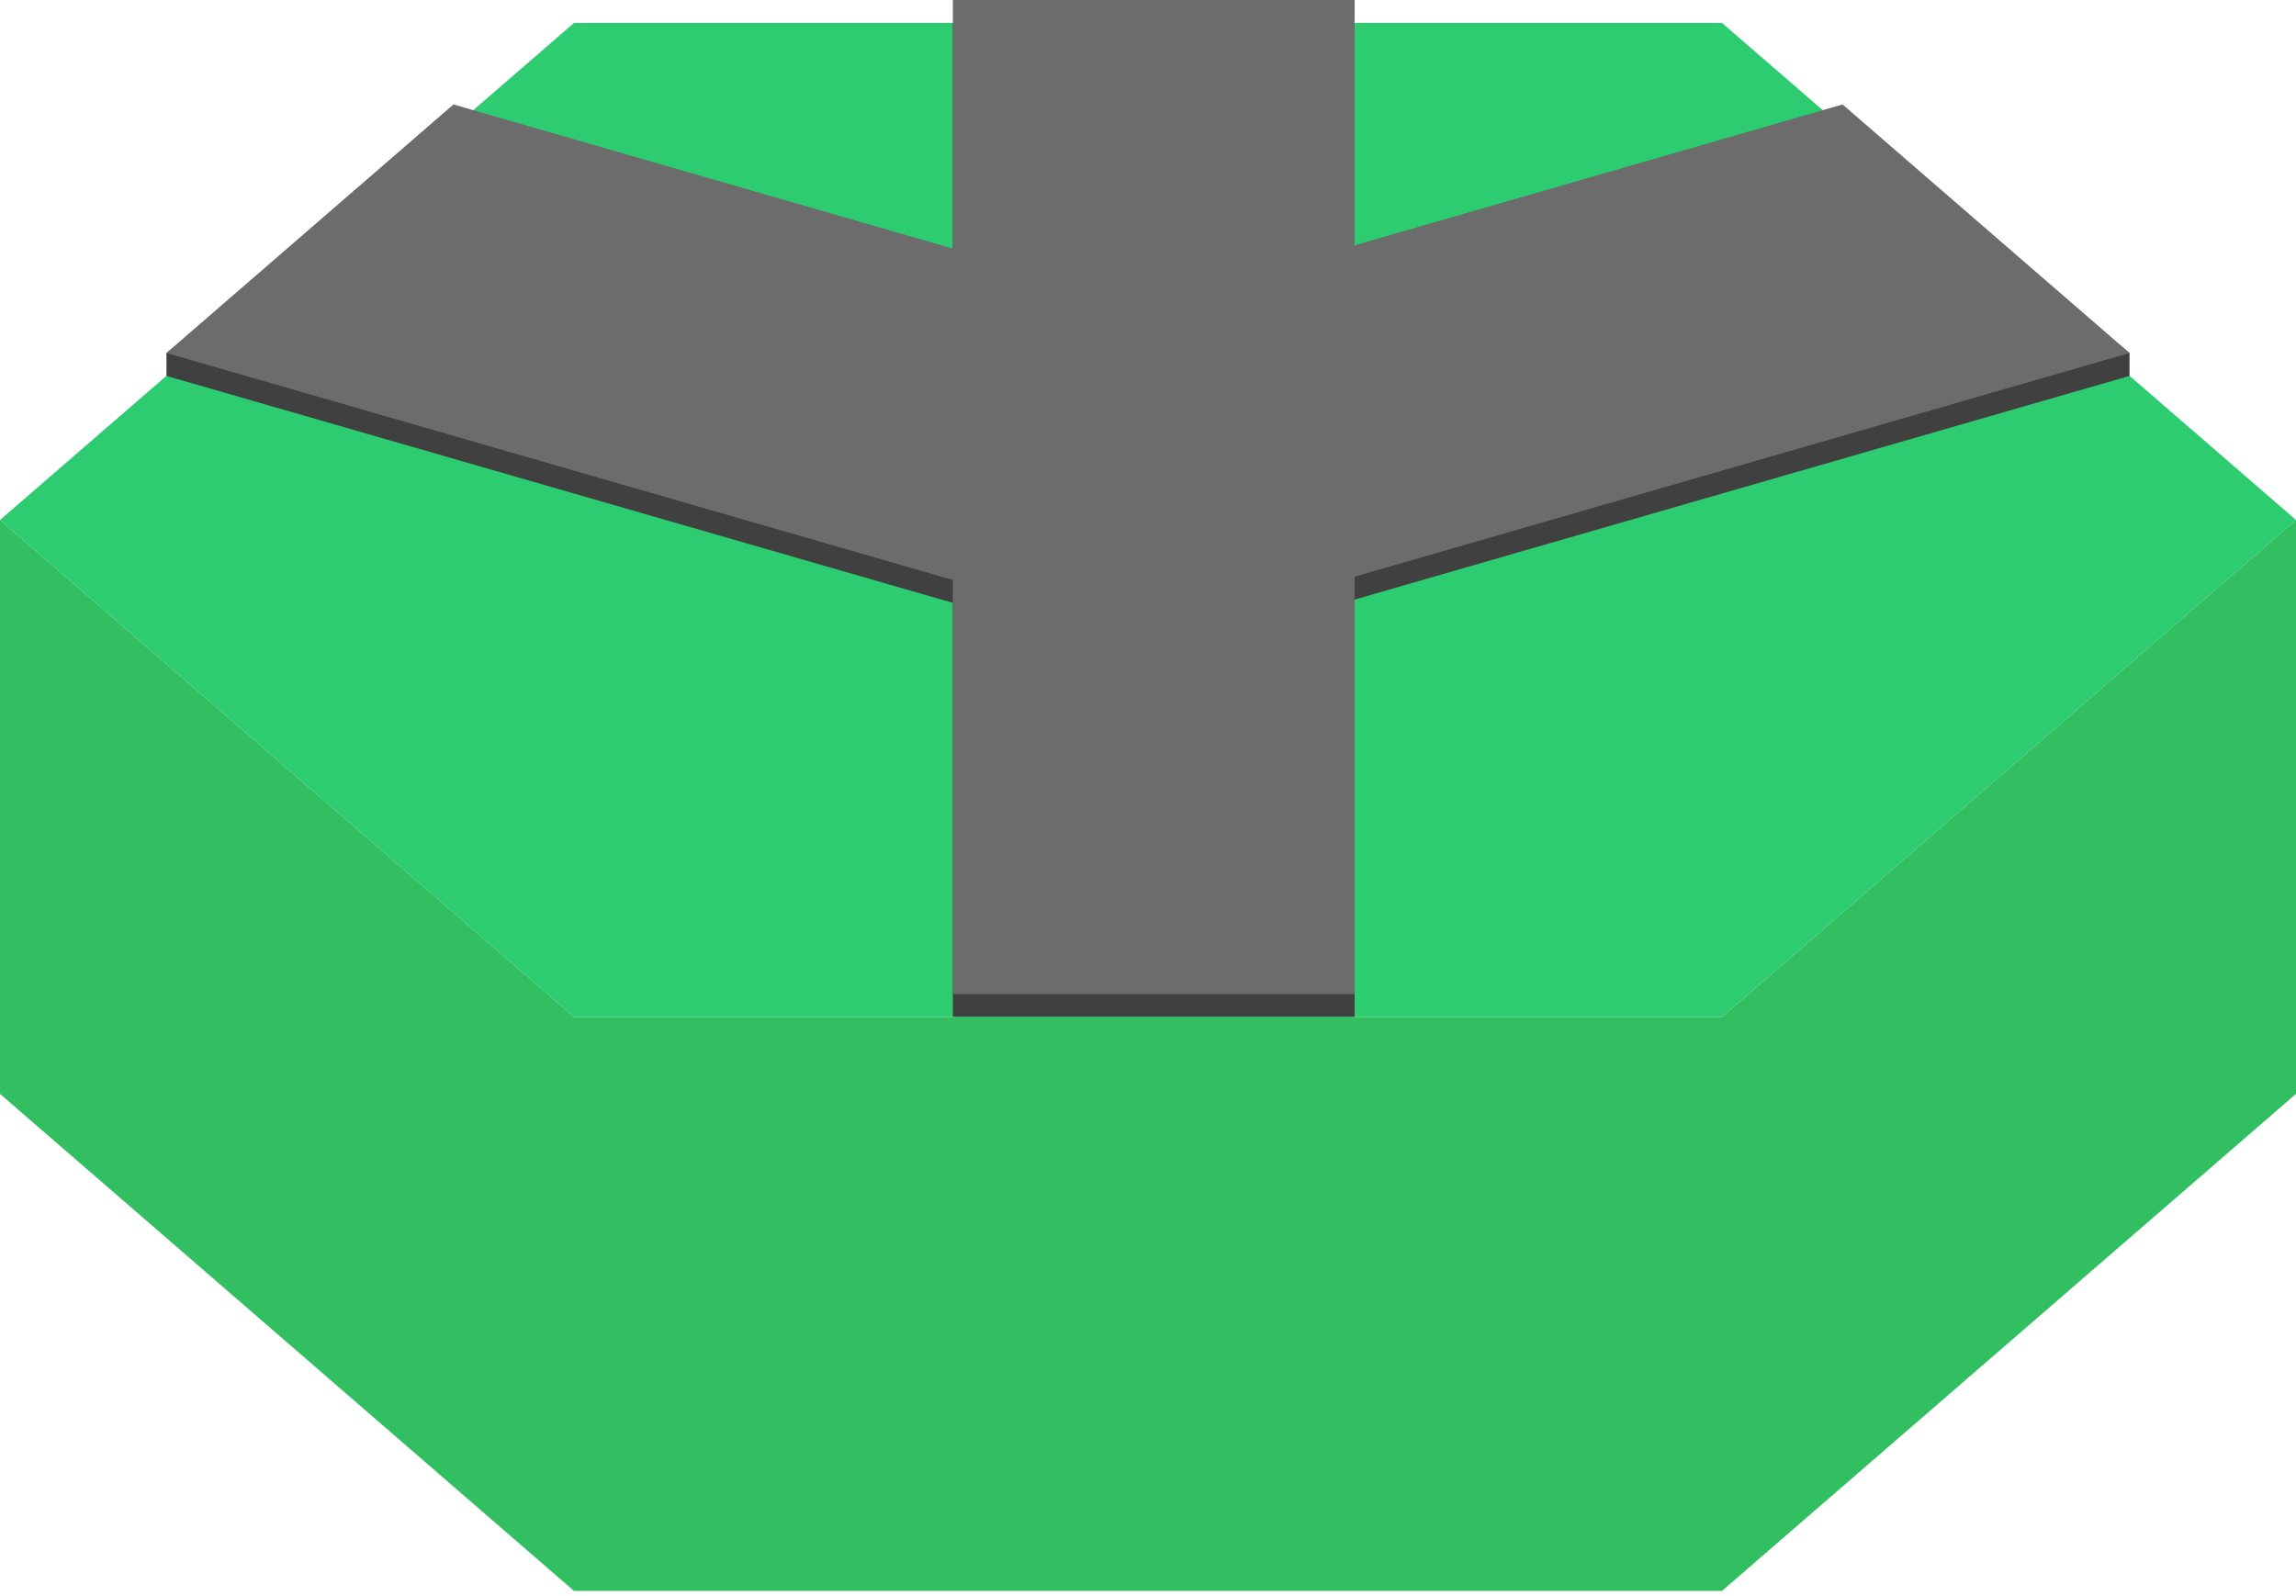
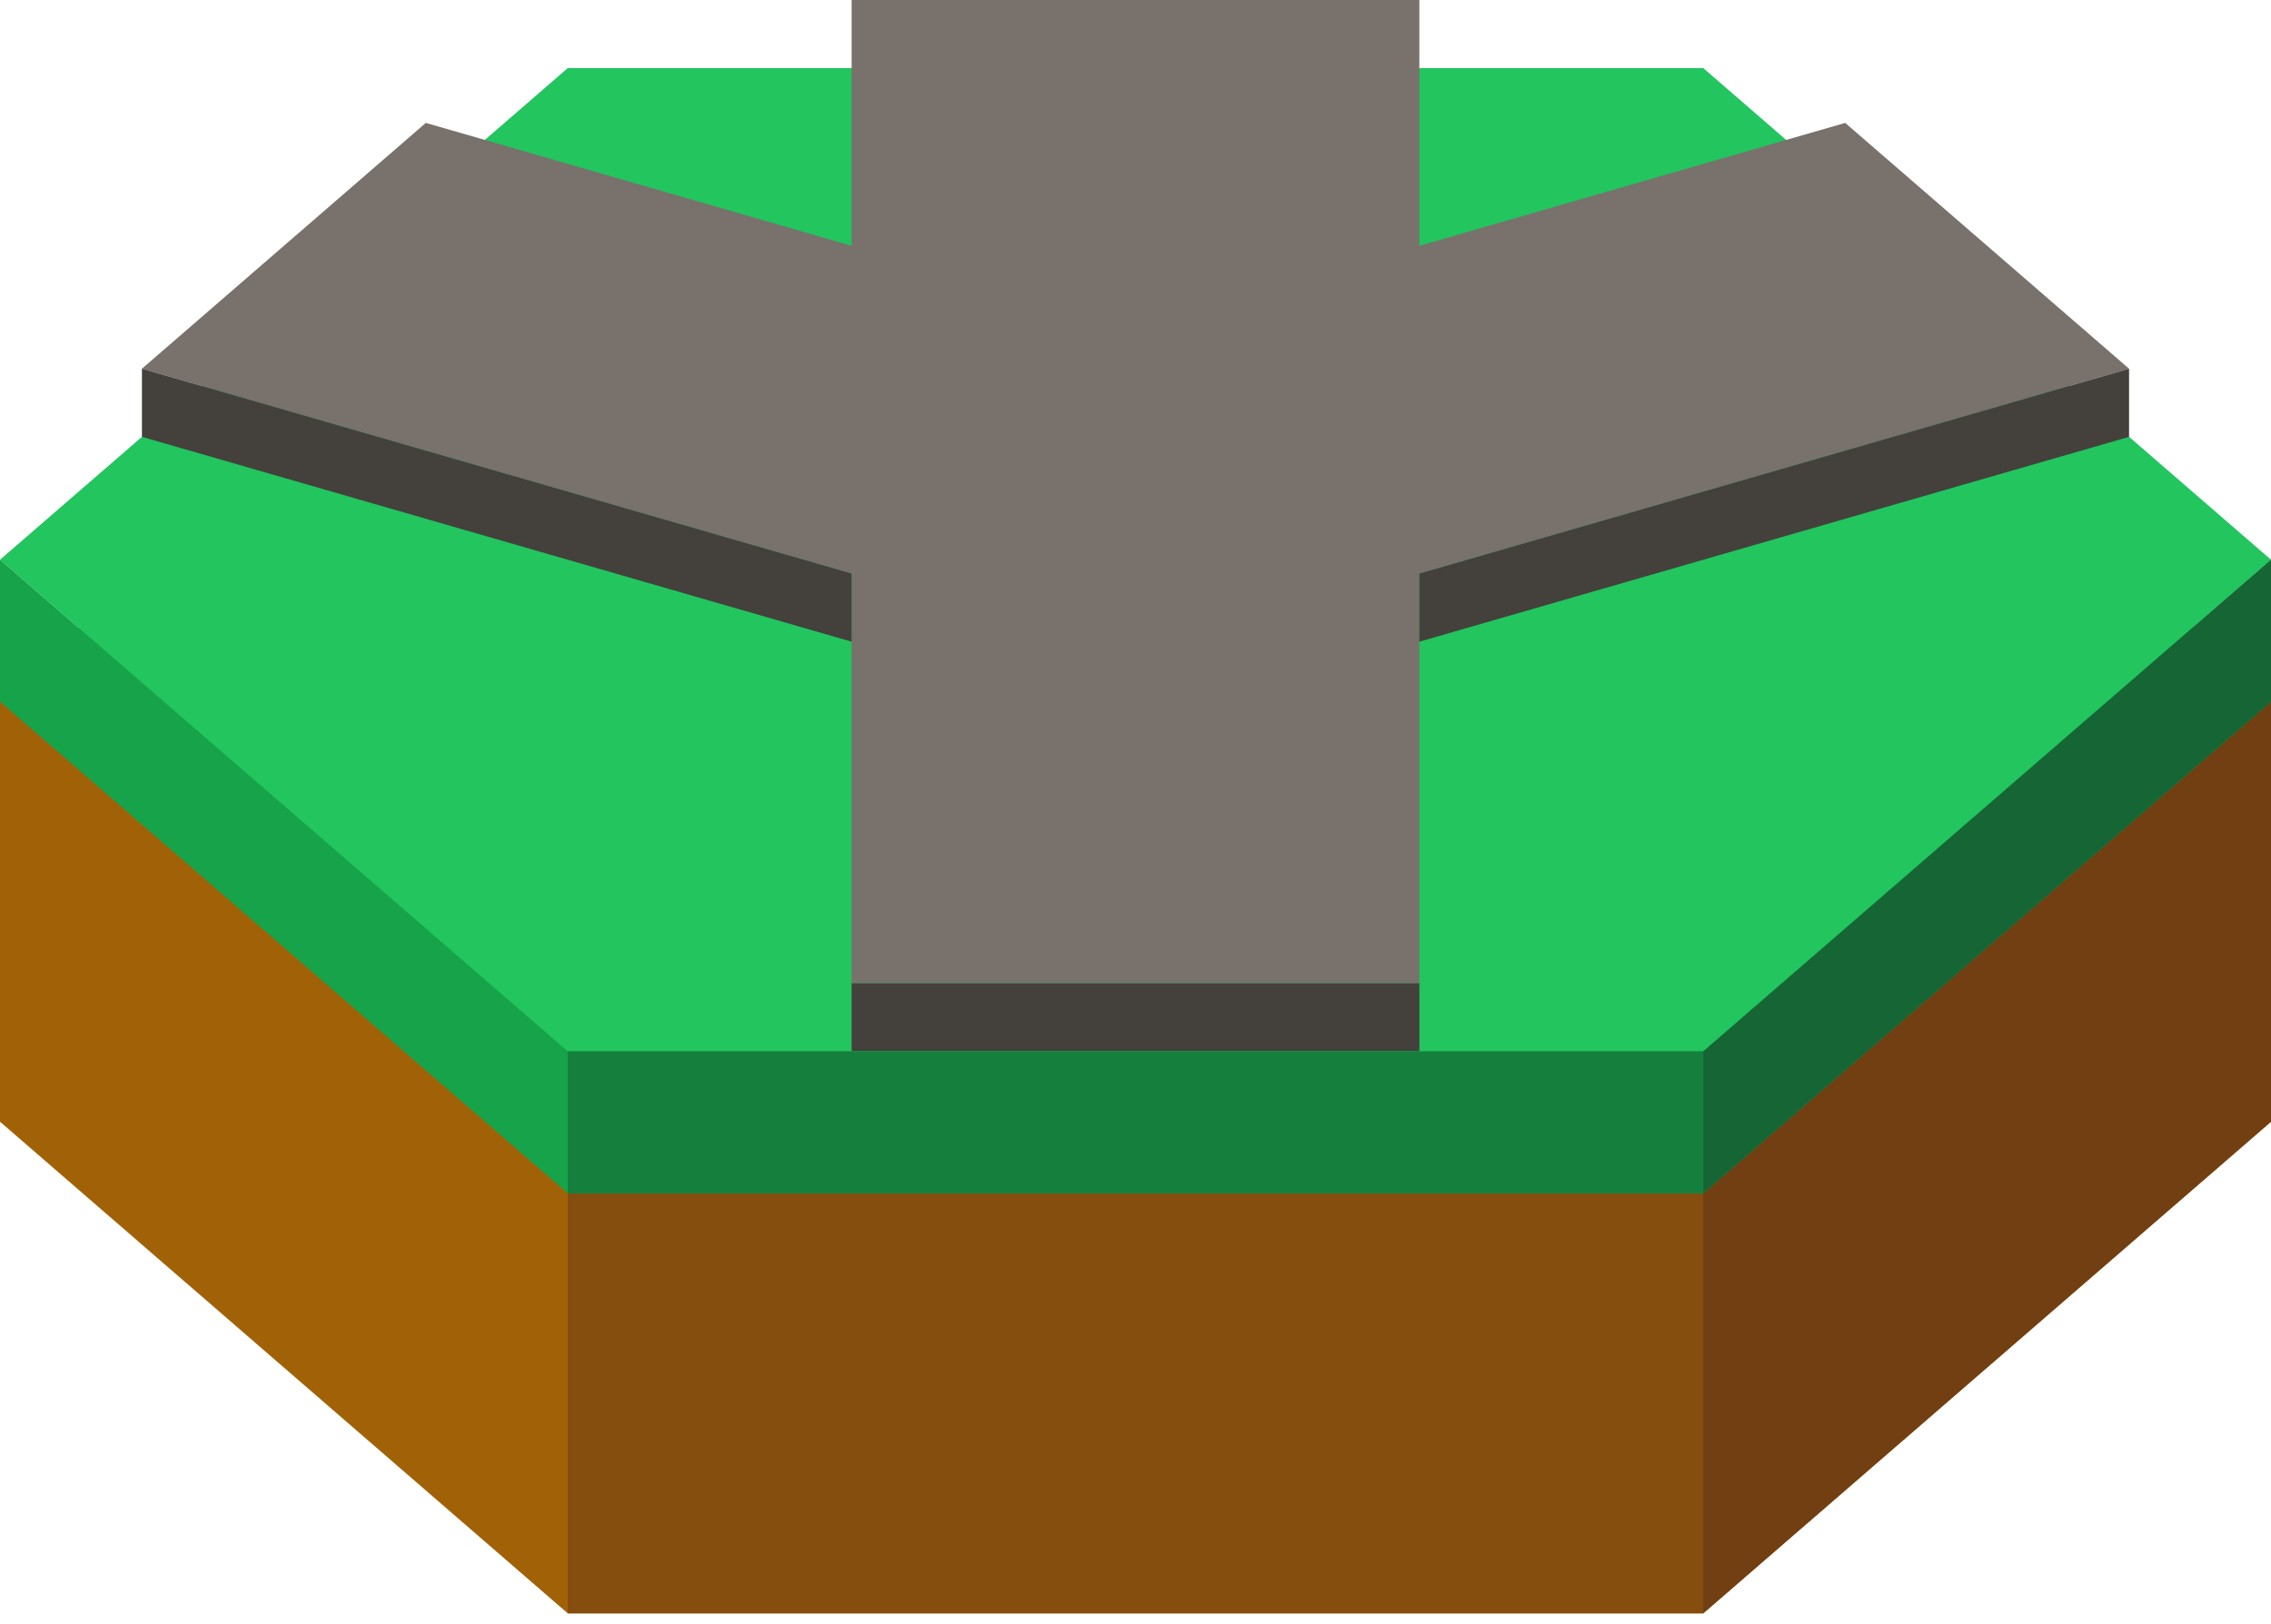
- <svg xmlns="http://www.w3.org/2000/svg" width="200" height="139" viewBox="0 0 200 139" fill="none">
-   <path d="M150 1.997L200 45.298L150 88.6H50L0 45.298L50 1.997H150Z" fill="#2ECC71" />
-   <path d="M83 1.997H118V23.366L160.5 11.097L185.5 30.75V32.748L150 42.996L118 52.233V62.626V88.597H83V62.337V52.522L50 42.996L14.5 32.748V30.75L39.5 11.097L83 23.654V1.997Z" fill="#414040" />
-   <path d="M83 0H118V21.369L160.5 9.1L185.5 30.751L150 40.999L118 50.236V60.629V86.6H83V60.34V50.525L50 40.999L14.5 30.751L39.5 9.1L83 21.657V0Z" fill="#6C6C6C" />
-   <path d="M50 88.6L0 45.298V95.297L50 138.597H150L200 95.297V45.298L150 88.6H50Z" fill="#31BF61" />
+ <svg xmlns="http://www.w3.org/2000/svg" width="200" height="143" viewBox="0 0 200 143" fill="none">
+   <path d="M150 18L200 61.301L150 104.603H50L0 61.301L50 18H150Z" fill="#22C55E" />
+   <path d="M50 104.603L0 61.301V98.8L50 142.101H150L200 98.8V61.301L150 104.603H50Z" fill="#A16207" />
+   <path d="M200 61.301L150 104.603V142.101L200 98.8V61.301Z" fill="#713F12" />
+   <path d="M150 104.603H50V142.101H150V104.603Z" fill="#854D0E" />
+   <path d="M150 6L200 49.301L150 92.603H50L0 49.301L50 6H150Z" fill="#22C55E" />
+   <path d="M75 50.518L12.5 32.476L37.5 10.825L75 21.651V0H125V21.651L162.5 10.825L187.5 32.476L125 50.518V86.603H75V50.518Z" fill="#78716C" />
+   <path d="M75 56.518L12.5 38.476V32.476L75 50.518V56.518V86.603H125V56.518V50.518L187.5 32.476V38.476L125 56.518V86.603V92.603H75V86.603V56.518Z" fill="#44403C" />
+   <path d="M0 49.301L50 92.603H150L200 49.301V61.801L150 105.102H50L0 61.801V49.301Z" fill="#16A34A" />
+   <path d="M200 49.301L150 92.603V105.102L200 61.801V49.301Z" fill="#166534" />
+   <path d="M150 92.603H50V105.102H150V92.603Z" fill="#15803D" />
</svg>
